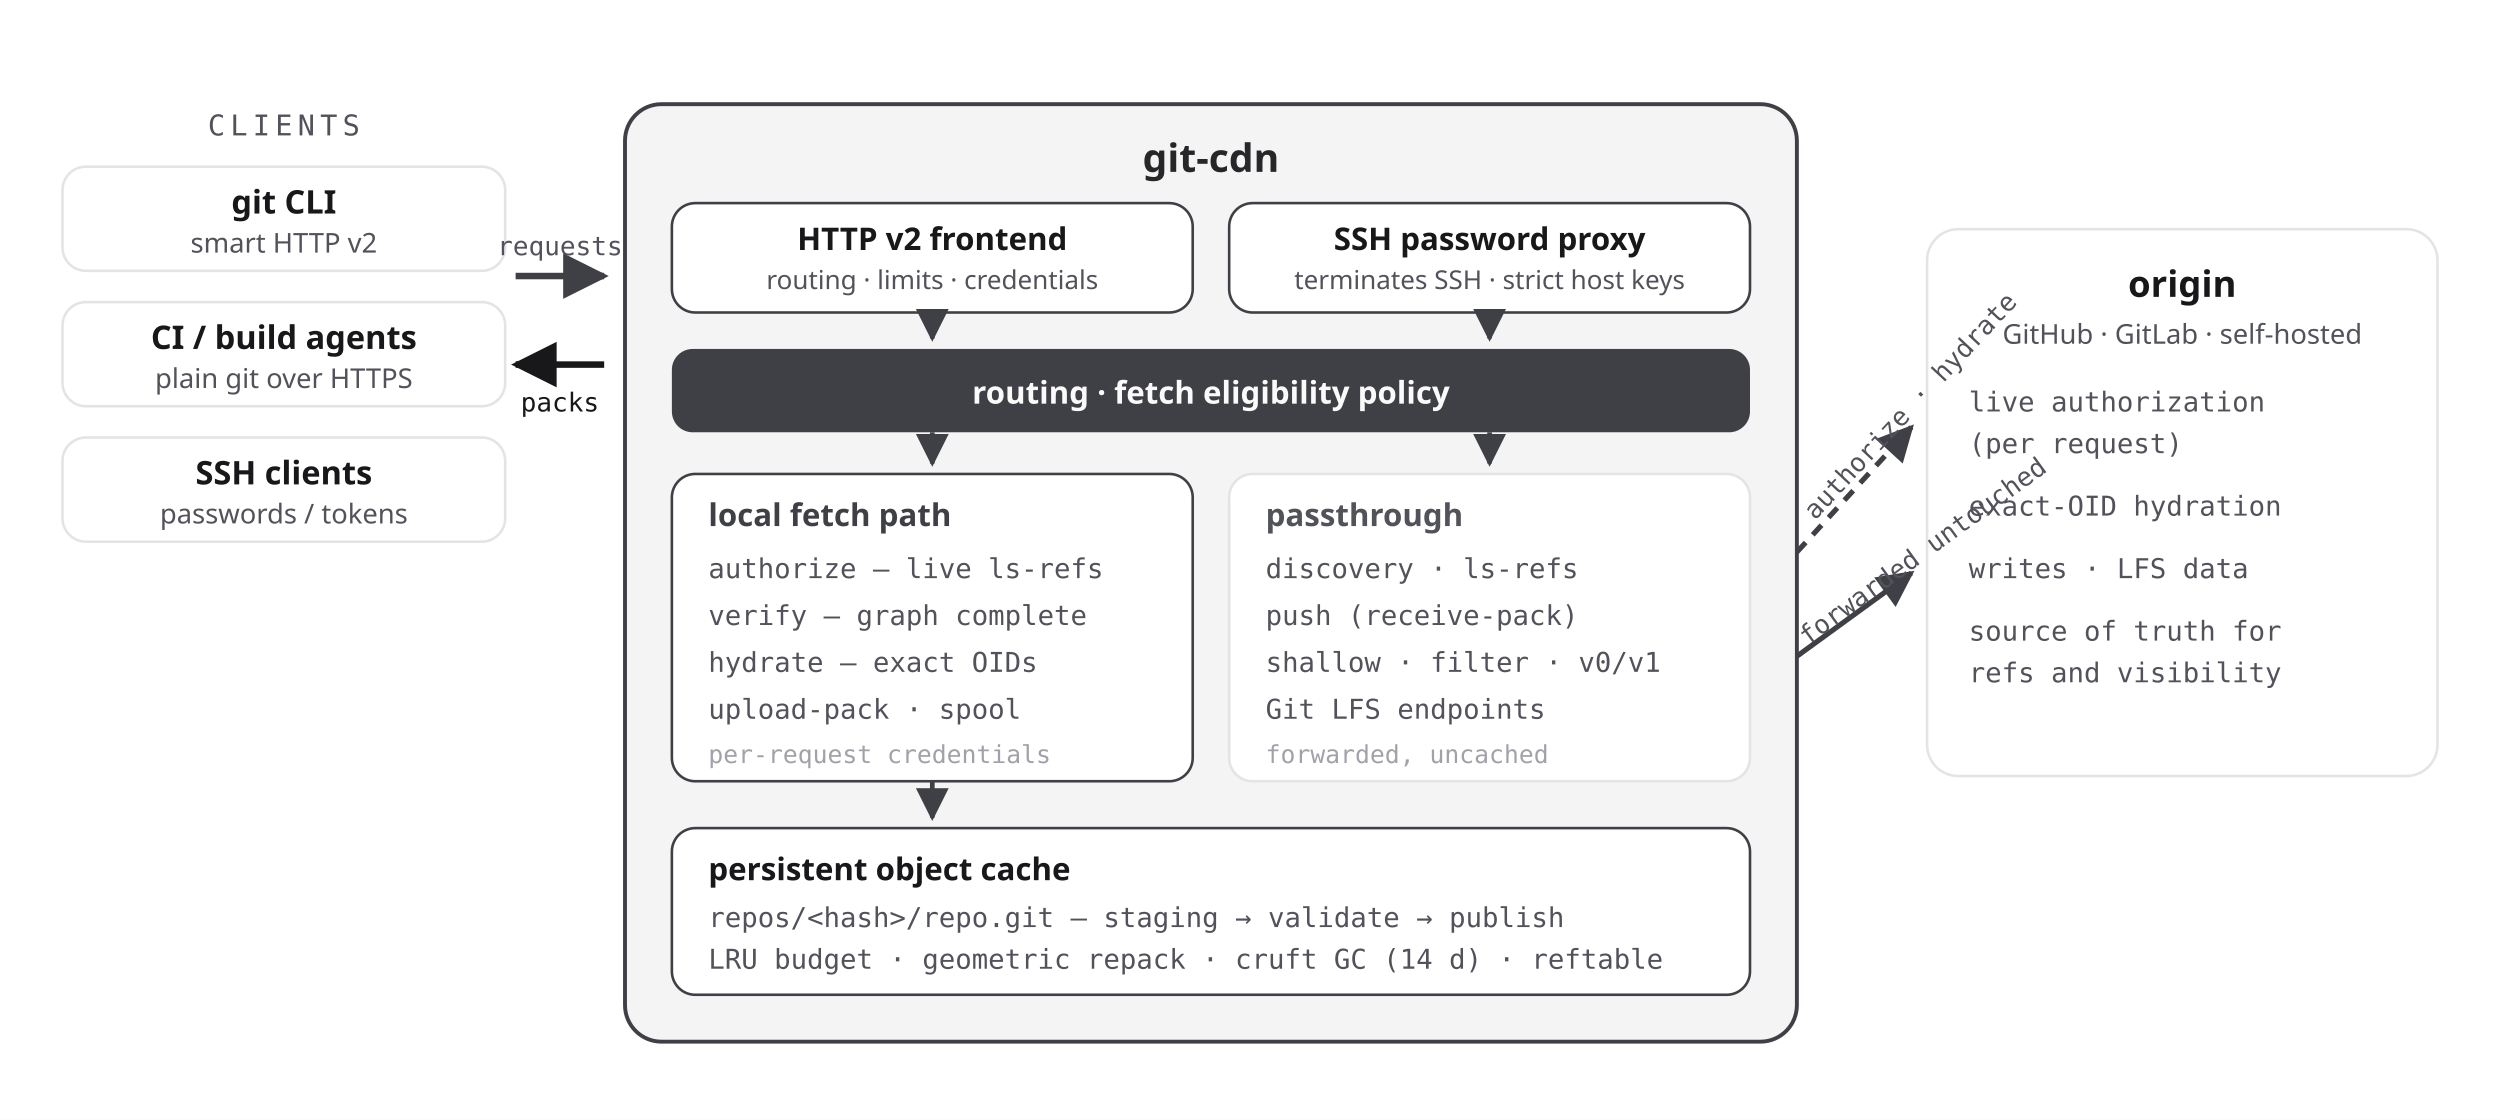
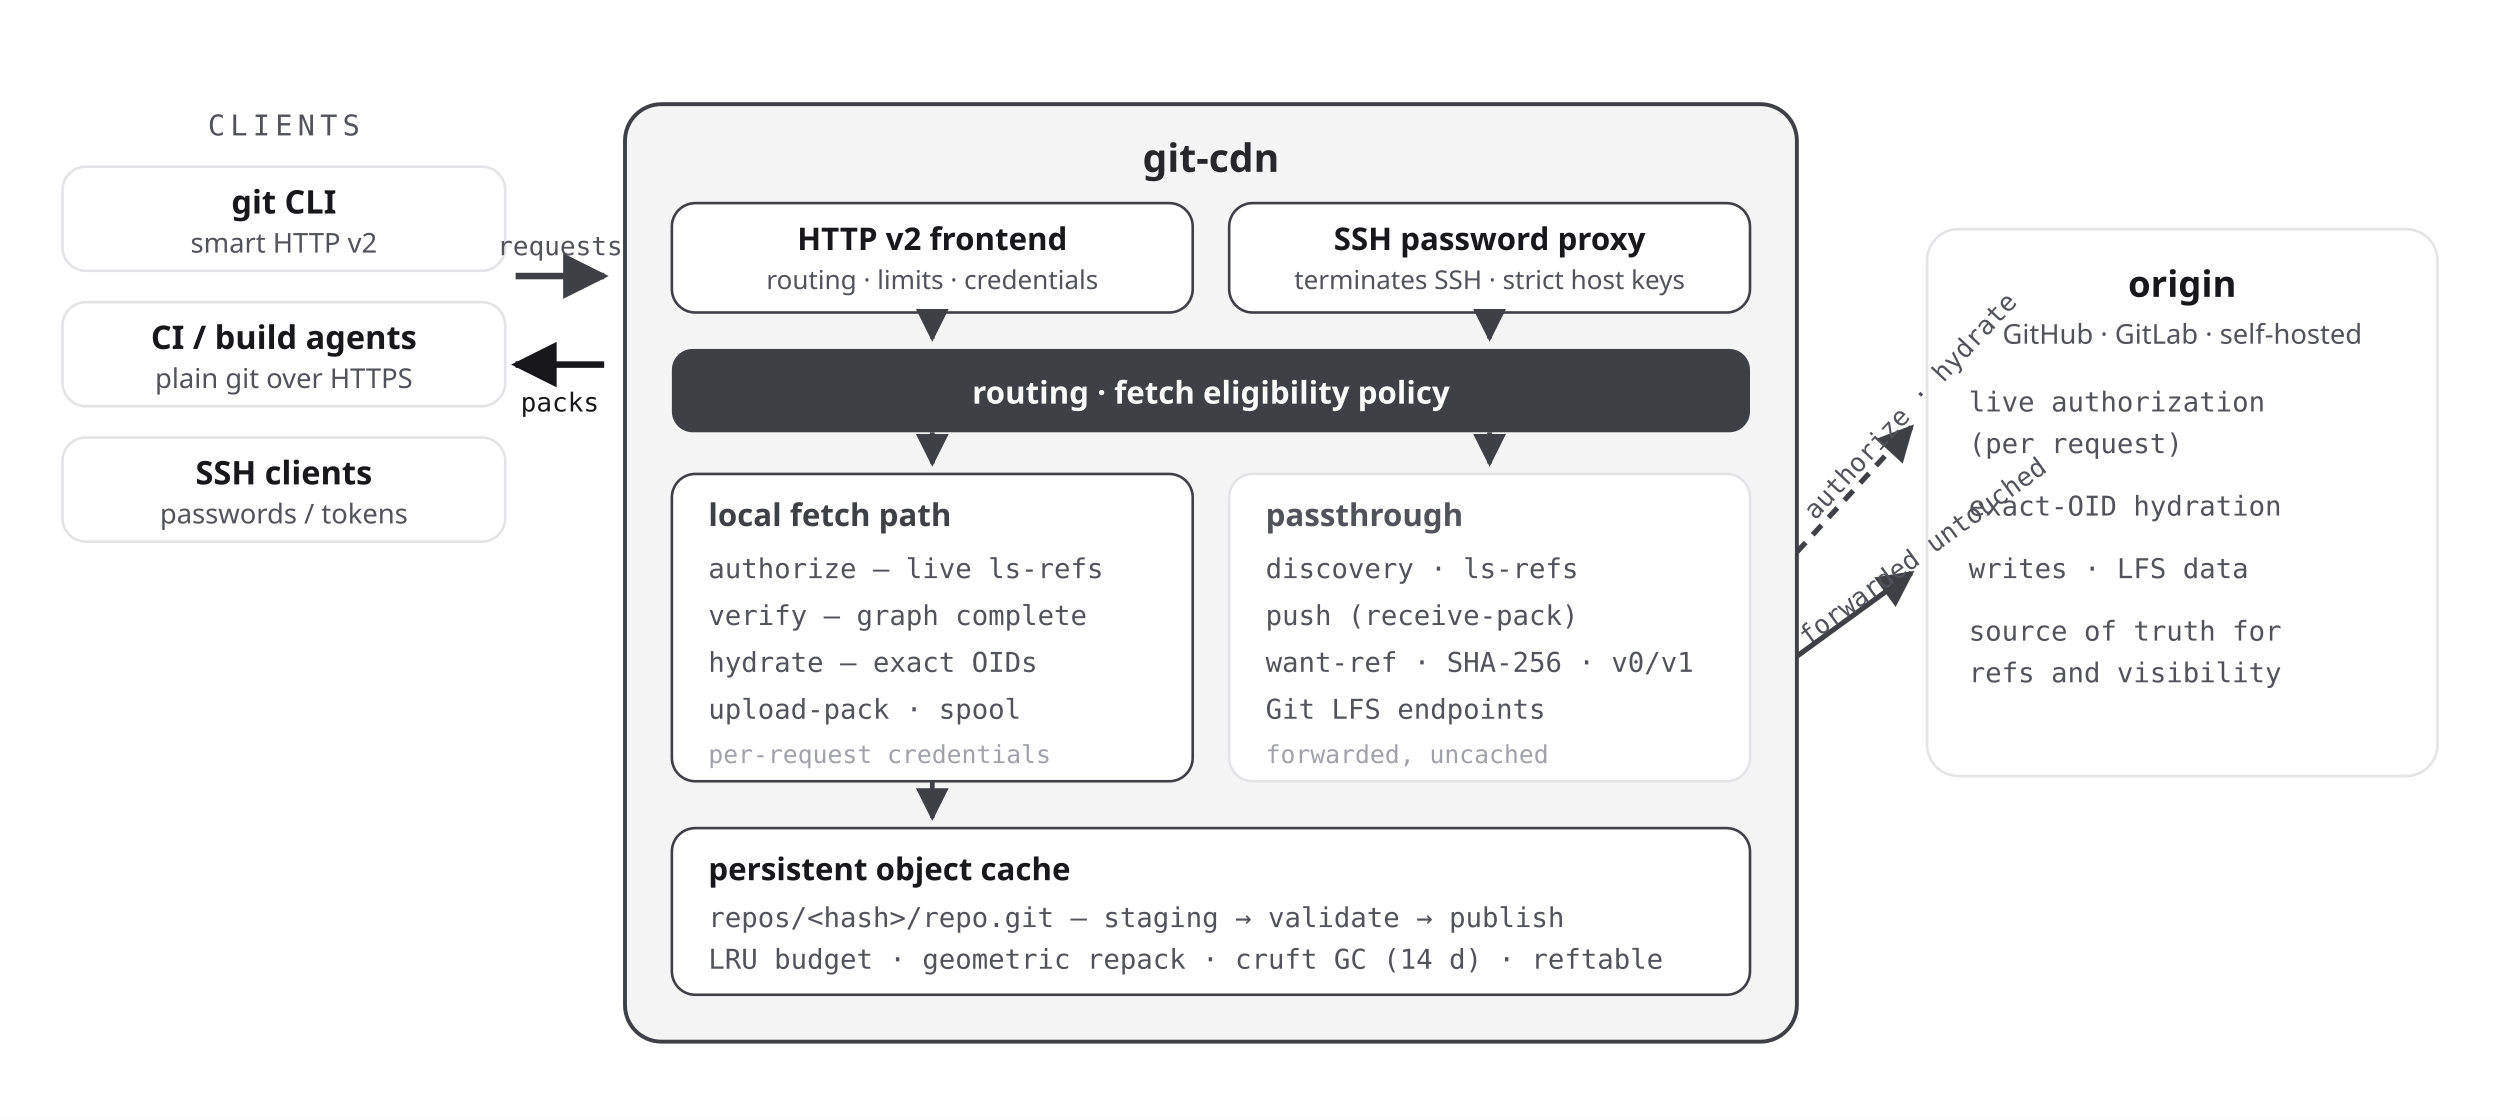
<svg xmlns="http://www.w3.org/2000/svg" viewBox="0 0 960 430" font-family="system-ui, 'Segoe UI', 'Noto Sans', sans-serif">
  <defs>
    <marker id="a" viewBox="0 0 10 10" refX="9" refY="5" markerWidth="7" markerHeight="7" orient="auto-start-reverse">
      <path d="M0 0 L10 5 L0 10 z" fill="#3f3f46" />
    </marker>
    <marker id="g" viewBox="0 0 10 10" refX="9" refY="5" markerWidth="7" markerHeight="7" orient="auto-start-reverse">
      <path d="M0 0 L10 5 L0 10 z" fill="#18181b" />
    </marker>
  </defs>
  <rect x="0" y="0" width="960" height="430" fill="#ffffff" />
  <g text-anchor="middle">
    <text x="109" y="52" font-size="11" fill="#52525b" font-family="ui-monospace, Consolas, monospace" letter-spacing="2">CLIENTS</text>
    <rect x="24" y="64" width="170" height="40" rx="9" fill="#ffffff" stroke="#e4e4e7" />
    <text x="109" y="82" font-size="12.5" font-weight="600" fill="#18181b">git CLI</text>
    <text x="109" y="97" font-size="10.5" fill="#52525b">smart HTTP v2</text>
    <rect x="24" y="116" width="170" height="40" rx="9" fill="#ffffff" stroke="#e4e4e7" />
    <text x="109" y="134" font-size="12.5" font-weight="600" fill="#18181b">CI / build agents</text>
    <text x="109" y="149" font-size="10.5" fill="#52525b">plain git over HTTPS</text>
    <rect x="24" y="168" width="170" height="40" rx="9" fill="#ffffff" stroke="#e4e4e7" />
    <text x="109" y="186" font-size="12.5" font-weight="600" fill="#18181b">SSH clients</text>
    <text x="109" y="201" font-size="10.5" fill="#52525b">passwords / tokens</text>
  </g>
  <g font-size="10" fill="#52525b" font-family="ui-monospace, Consolas, monospace" text-anchor="middle">
    <line x1="198" y1="106" x2="232" y2="106" stroke="#3f3f46" stroke-width="2.5" marker-end="url(#a)" />
    <text x="215" y="98">requests</text>
    <line x1="232" y1="140" x2="198" y2="140" stroke="#18181b" stroke-width="2.5" marker-end="url(#g)" />
    <text x="215" y="158" fill="#18181b">packs</text>
  </g>
  <rect x="240" y="40" width="450" height="360" rx="14" fill="#f4f4f5" stroke="#3f3f46" stroke-width="1.5" />
  <text x="465" y="66" text-anchor="middle" font-size="15" font-weight="700" fill="#27272a">git-cdn</text>
  <g text-anchor="middle">
    <rect x="258" y="78" width="200" height="42" rx="9" fill="#ffffff" stroke="#3f3f46" />
    <text x="358" y="96" font-size="12" font-weight="600" fill="#18181b">HTTP v2 frontend</text>
    <text x="358" y="111" font-size="10" fill="#52525b">routing · limits · credentials</text>
    <rect x="472" y="78" width="200" height="42" rx="9" fill="#ffffff" stroke="#3f3f46" />
    <text x="572" y="96" font-size="12" font-weight="600" fill="#18181b">SSH password proxy</text>
    <text x="572" y="111" font-size="10" fill="#52525b">terminates SSH · strict host keys</text>
  </g>
  <g stroke="#3f3f46" stroke-width="1.8">
    <line x1="358" y1="120" x2="358" y2="130" marker-end="url(#a)" />
    <line x1="572" y1="120" x2="572" y2="130" marker-end="url(#a)" />
  </g>
  <rect x="258" y="134" width="414" height="32" rx="8" fill="#3f3f46" />
  <text x="465" y="155" text-anchor="middle" font-size="12" font-weight="600" fill="#fafafa">routing · fetch eligibility policy</text>
  <g stroke="#3f3f46" stroke-width="1.8">
    <line x1="358" y1="166" x2="358" y2="178" marker-end="url(#a)" />
    <line x1="572" y1="166" x2="572" y2="178" marker-end="url(#a)" />
  </g>
  <rect x="258" y="182" width="200" height="118" rx="9" fill="#ffffff" stroke="#3f3f46" />
  <text x="272" y="202" font-size="12" font-weight="600" fill="#3f3f46">local fetch path</text>
  <g font-size="10.5" fill="#52525b" font-family="ui-monospace, Consolas, monospace">
    <text x="272" y="222">authorize — live ls-refs</text>
    <text x="272" y="240">verify — graph complete</text>
    <text x="272" y="258">hydrate — exact OIDs</text>
    <text x="272" y="276">upload-pack · spool</text>
  </g>
  <text x="272" y="293" font-size="9.5" fill="#a1a1aa" font-family="ui-monospace, Consolas, monospace">per-request credentials</text>
  <rect x="472" y="182" width="200" height="118" rx="9" fill="#ffffff" stroke="#e4e4e7" />
  <text x="486" y="202" font-size="12" font-weight="600" fill="#52525b">passthrough</text>
  <g font-size="10.5" fill="#52525b" font-family="ui-monospace, Consolas, monospace">
    <text x="486" y="222">discovery · ls-refs</text>
    <text x="486" y="240">push (receive-pack)</text>
-     <text x="486" y="258">shallow · filter · v0/v1</text>
+     <text x="486" y="258">want-ref · SHA-256 · v0/v1</text>
    <text x="486" y="276">Git LFS endpoints</text>
  </g>
  <text x="486" y="293" font-size="9.5" fill="#a1a1aa" font-family="ui-monospace, Consolas, monospace">forwarded, uncached</text>
  <line x1="358" y1="300" x2="358" y2="314" stroke="#3f3f46" stroke-width="1.8" marker-end="url(#a)" />
  <rect x="258" y="318" width="414" height="64" rx="9" fill="#ffffff" stroke="#3f3f46" />
  <text x="272" y="338" font-size="12" font-weight="600" fill="#18181b">persistent object cache</text>
  <text x="272" y="356" font-size="10.5" fill="#52525b" font-family="ui-monospace, Consolas, monospace">repos/&lt;hash&gt;/repo.git — staging → validate → publish</text>
  <text x="272" y="372" font-size="10.5" fill="#52525b" font-family="ui-monospace, Consolas, monospace">LRU budget · geometric repack · cruft GC (14 d) · reftable</text>
  <rect x="740" y="88" width="196" height="210" rx="12" fill="#ffffff" stroke="#e4e4e7" />
  <text x="838" y="114" text-anchor="middle" font-size="14" font-weight="700" fill="#18181b">origin</text>
  <text x="838" y="132" text-anchor="middle" font-size="10.5" fill="#52525b">GitHub · GitLab · self-hosted</text>
  <g font-size="10.5" fill="#52525b" font-family="ui-monospace, Consolas, monospace">
    <text x="756" y="158">live authorization</text>
    <text x="756" y="174">(per request)</text>
    <text x="756" y="198">exact-OID hydration</text>
    <text x="756" y="222">writes · LFS data</text>
    <text x="756" y="246">source of truth for</text>
    <text x="756" y="262">refs and visibility</text>
  </g>
  <g font-size="10" fill="#52525b" font-family="ui-monospace, Consolas, monospace">
    <line x1="690" y1="212" x2="734" y2="164" stroke="#3f3f46" stroke-width="2" stroke-dasharray="5 4" marker-end="url(#a)" />
    <text transform="translate(697 200) rotate(-47)">authorize · hydrate</text>
    <line x1="690" y1="252" x2="734" y2="220" stroke="#3f3f46" stroke-width="2" marker-end="url(#a)" />
    <text transform="translate(694 248) rotate(-36)">forwarded untouched</text>
  </g>
</svg>
